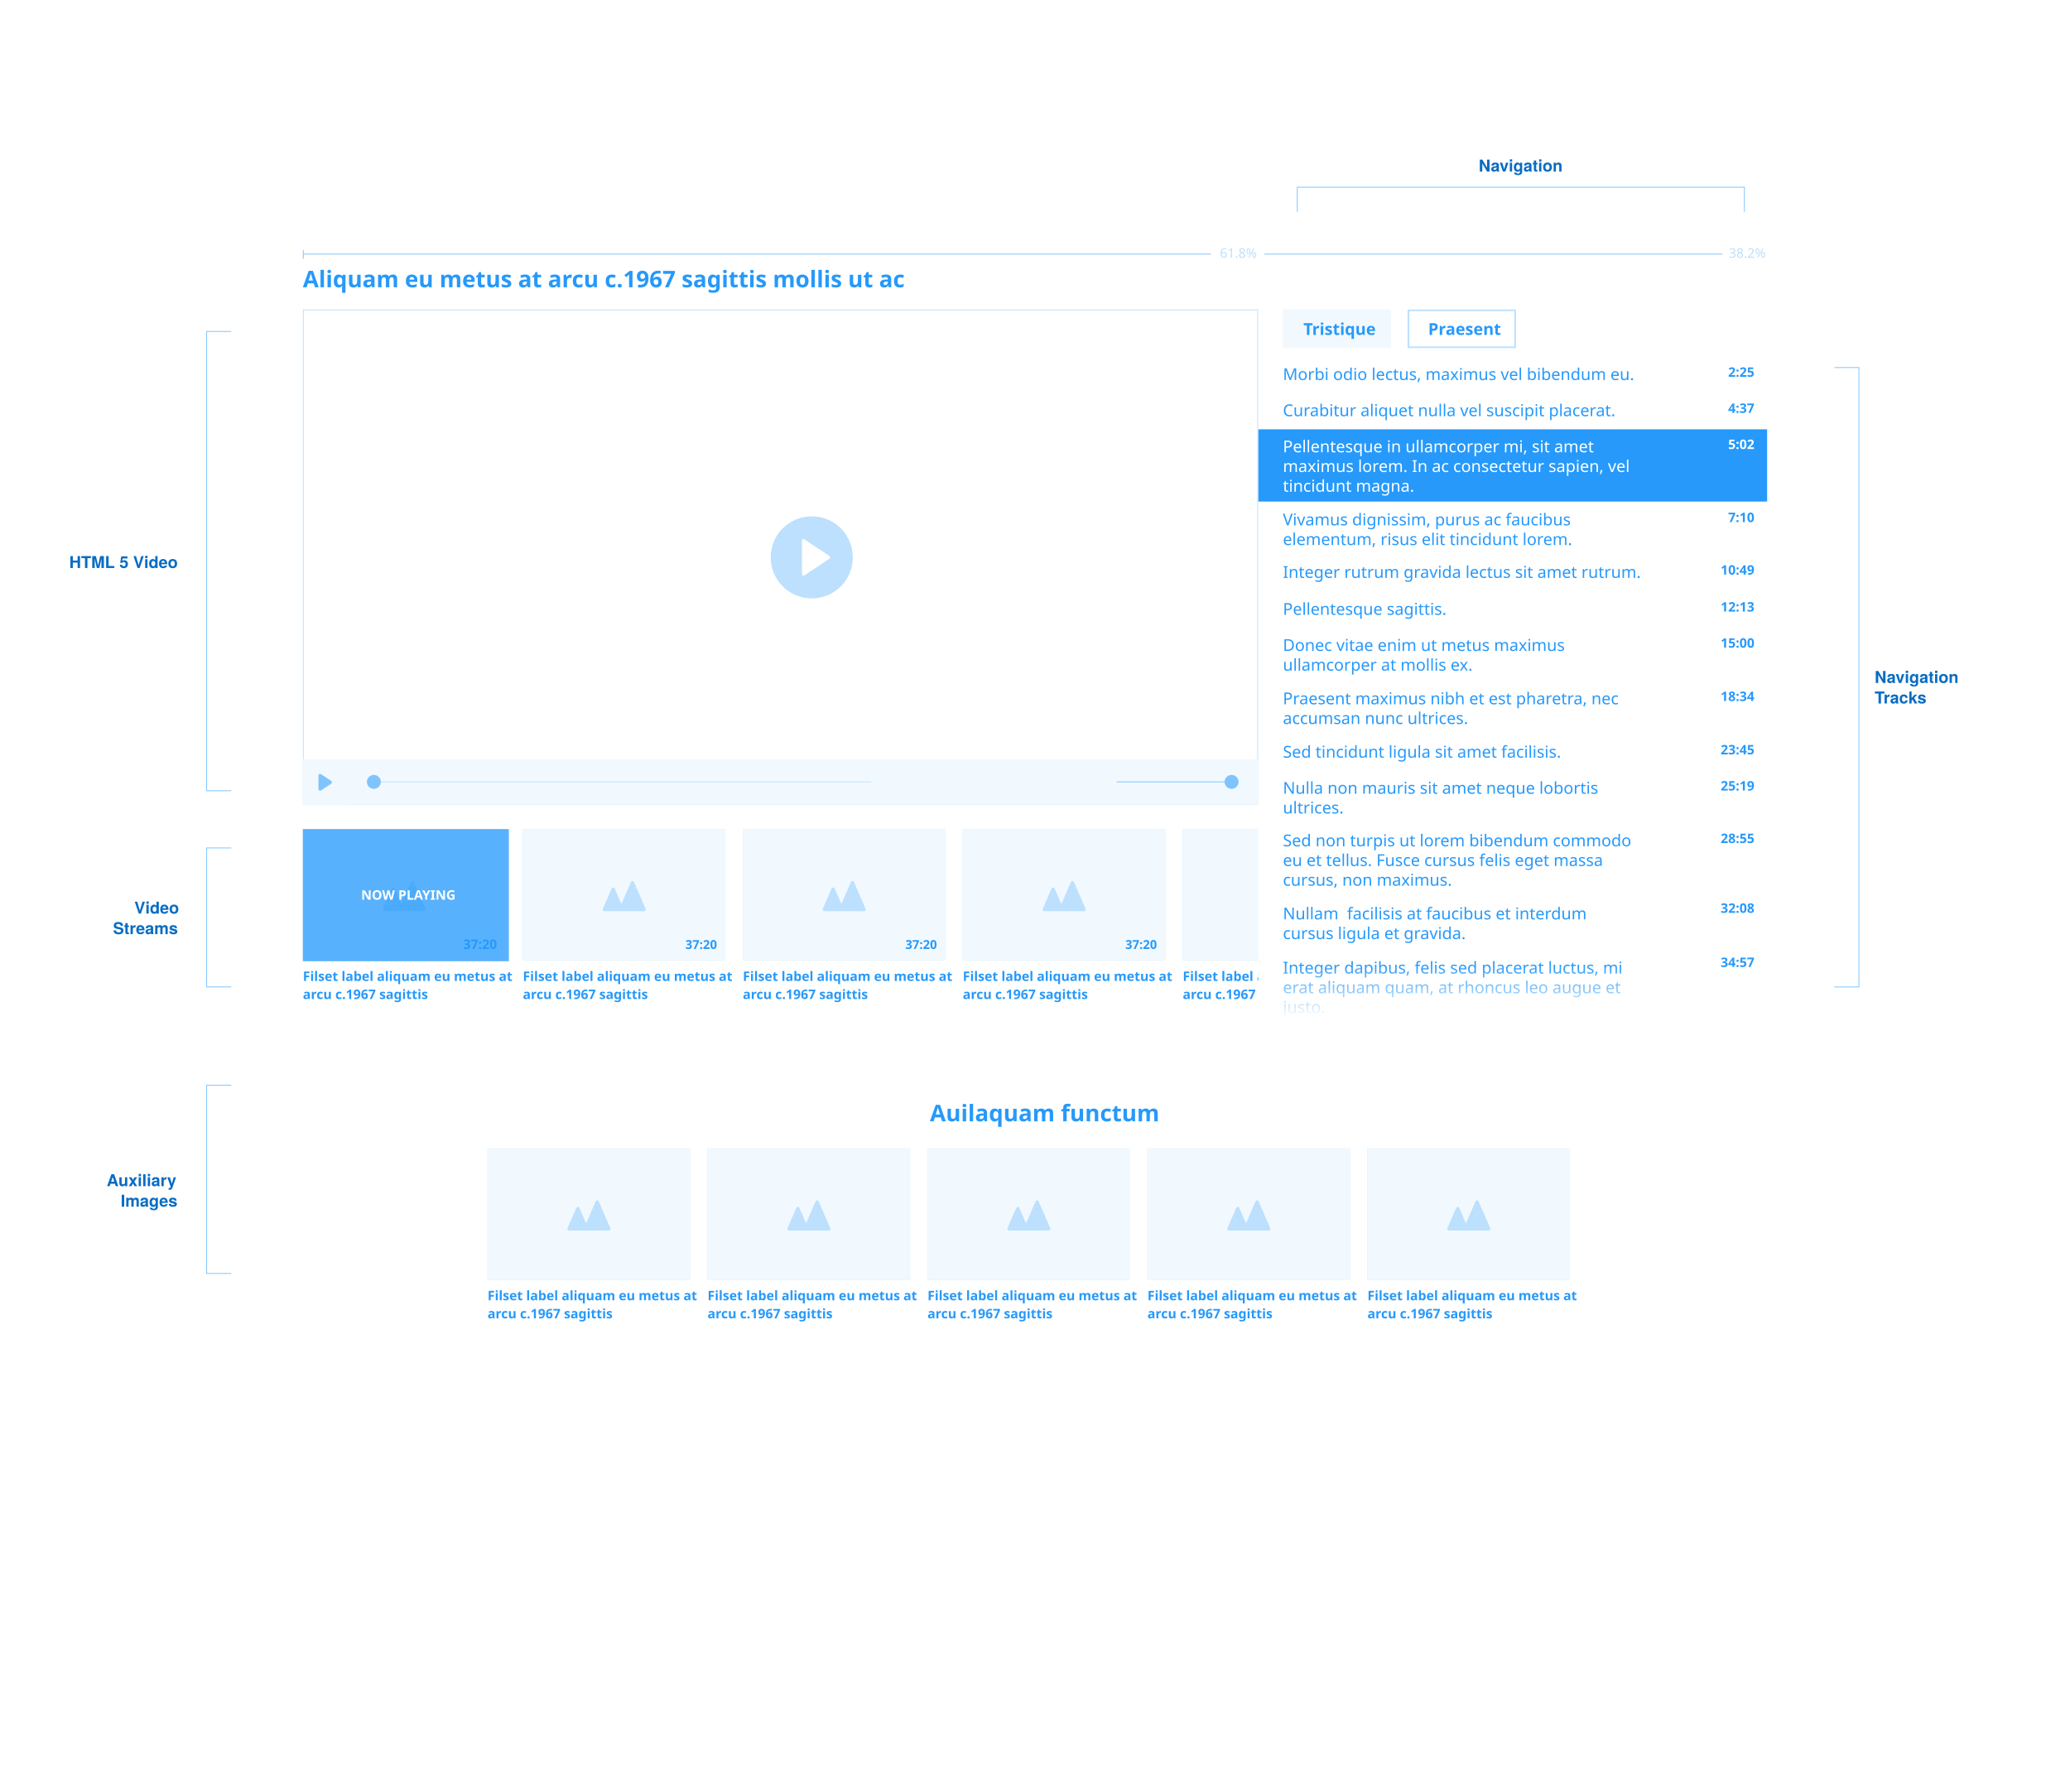
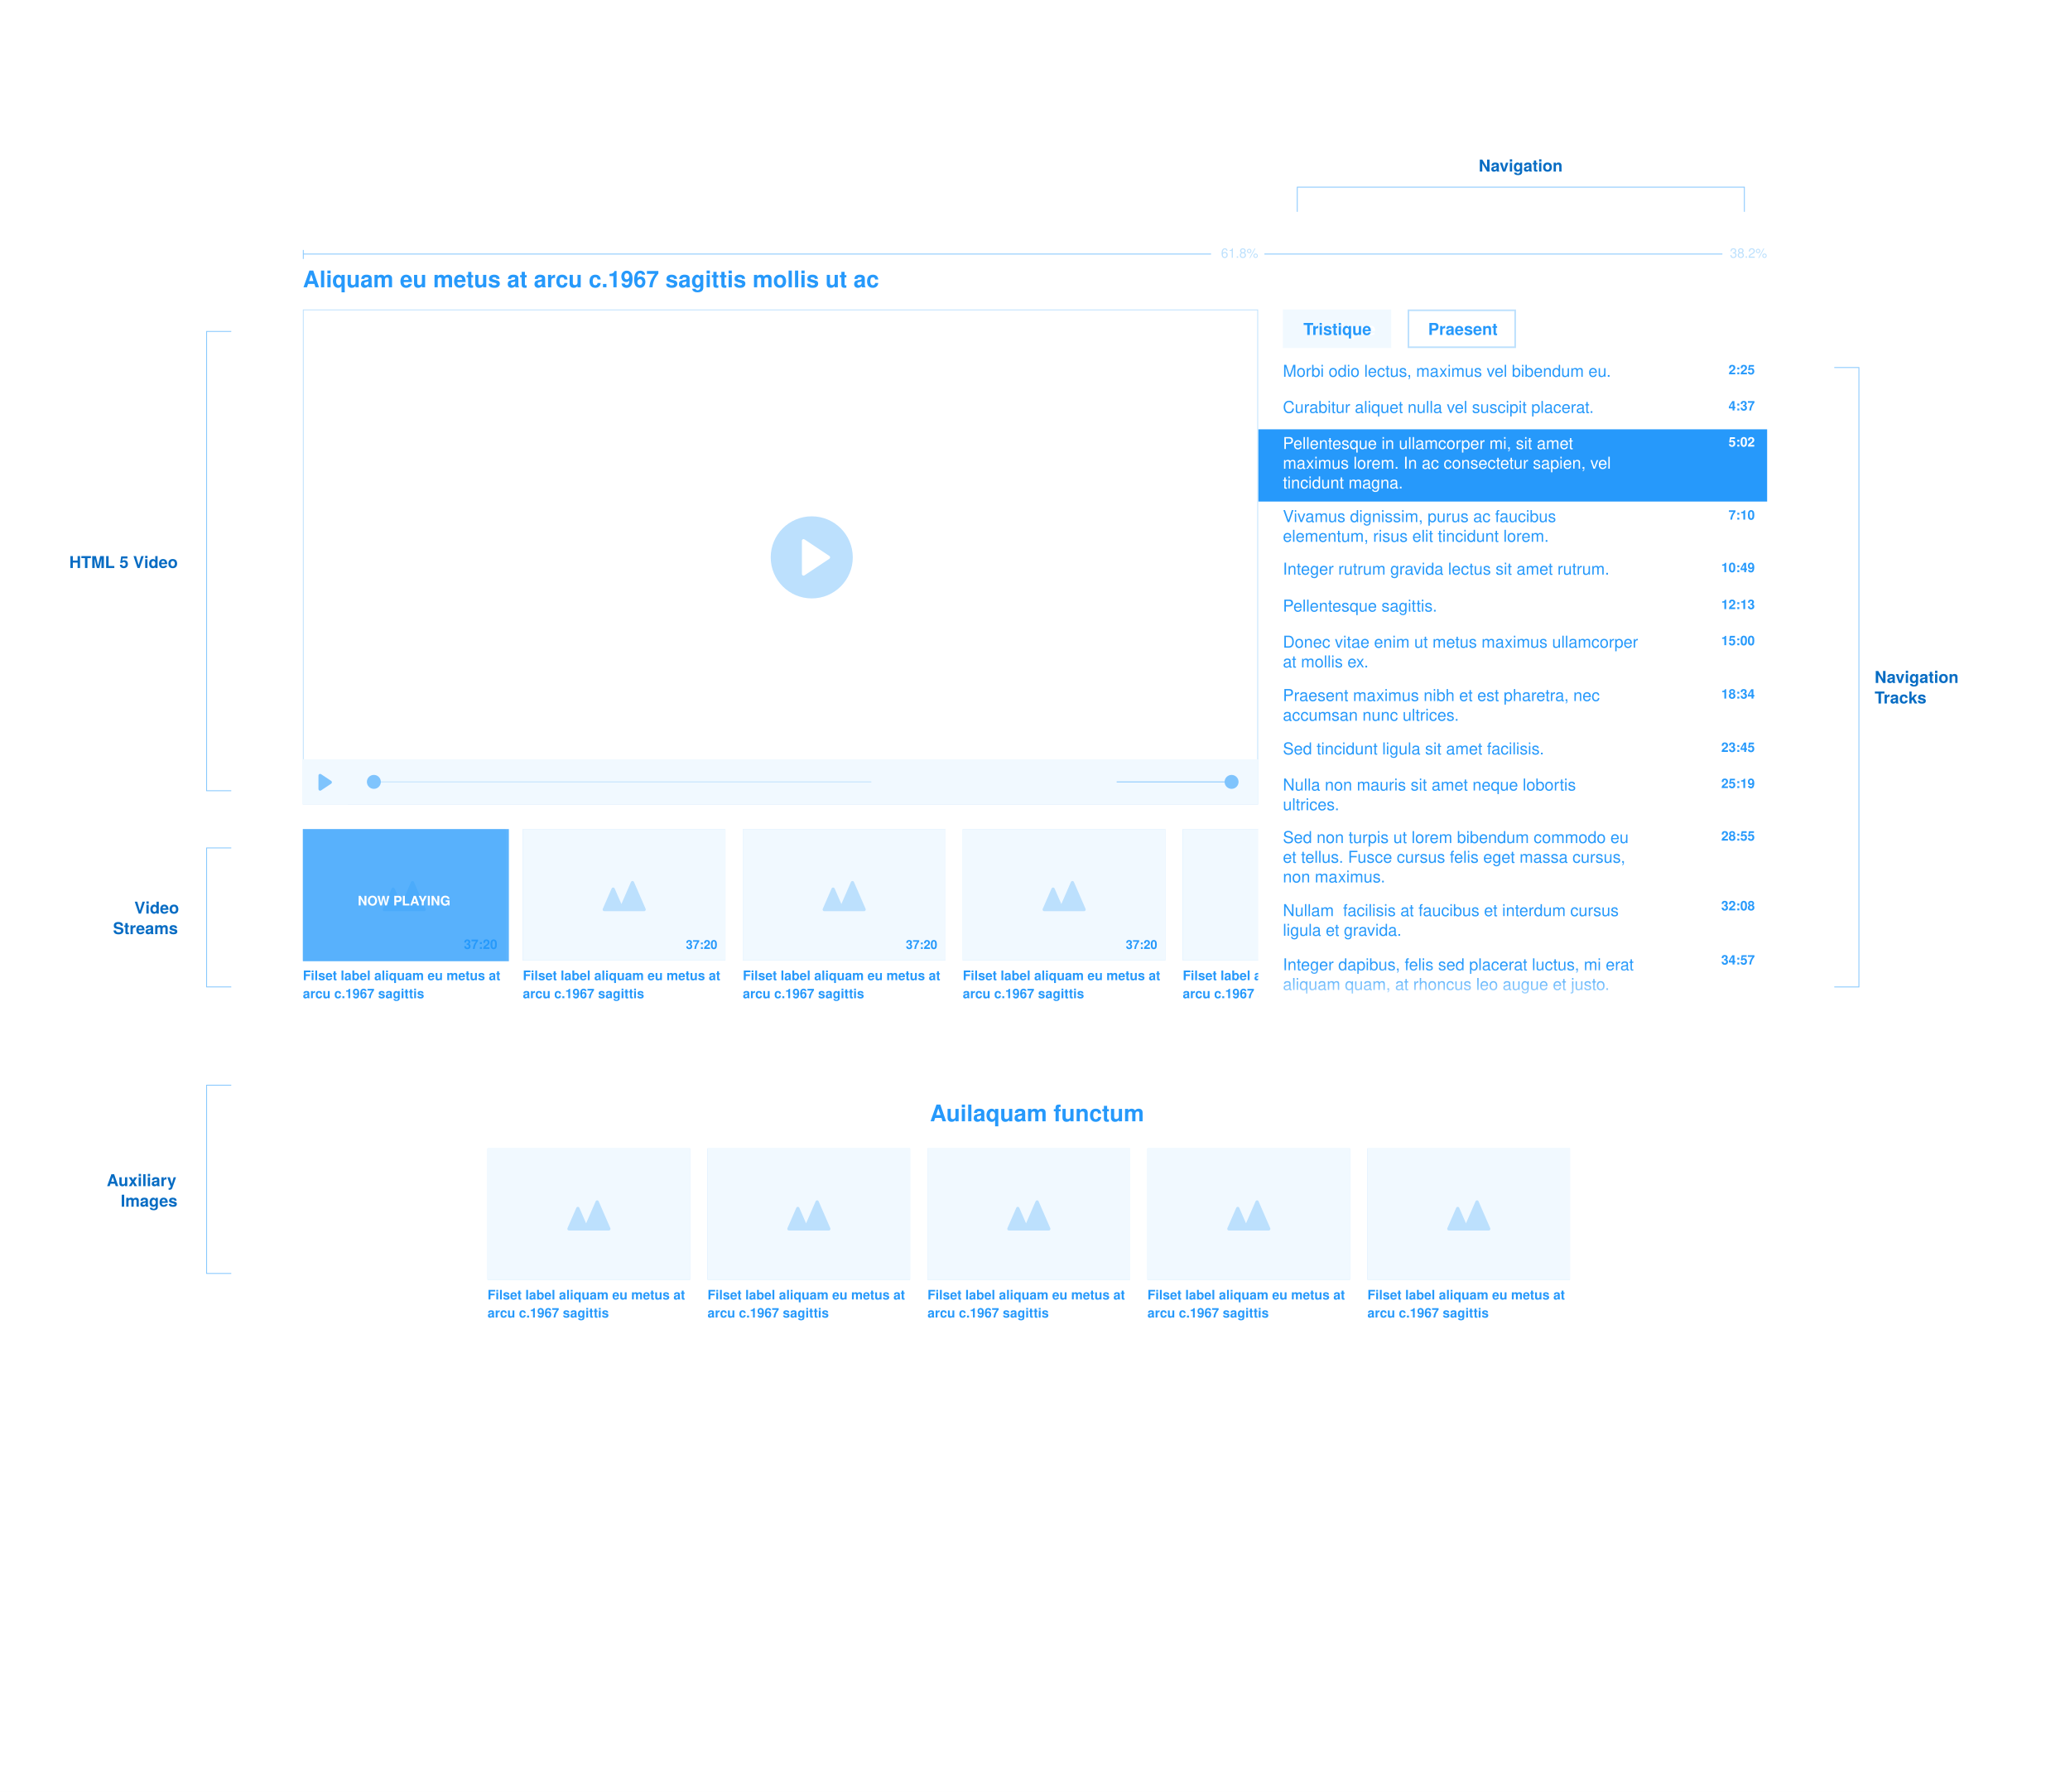
<svg xmlns="http://www.w3.org/2000/svg" width="2522" height="2183" viewBox="0 0 2522 2183">
  <defs>
-     <style>.a,.l,.u,.w{fill:none;}.b{clip-path:url(#e);}.c,.g,.h,.k,.o,.q{fill:#2699fb;}.c{font-size:28px;}.c,.g,.h,.i,.n,.q{font-family:AkkuratPro-Bold, Akkurat Pro;}.c,.g,.h,.i,.n,.q,.z{font-weight:700;}.d{clip-path:url(#a);}.e,.t,.x{fill:#bce0fd;}.f{fill:#f1f9ff;}.g,.i,.x{font-size:16px;}.h{font-size:15px;}.i,.j,.n,.p,.s{fill:#fff;}.l,.t{stroke:#bce0fd;}.l{stroke-width:2px;}.m{fill:rgba(38,153,251,0.75);}.n,.o,.p,.q,.z{font-size:20px;}.o,.p,.x{font-family:AkkuratPro-Regular, Akkurat Pro;}.r{clip-path:url(#b);}.u{stroke:#7fc4fd;}.v{fill:#7fc4fd;}.w{stroke:#707070;}.y{fill:url(#c);}.z{fill:#076cc3;font-family:HelveticaNeue-Bold, Helvetica Neue;}.aa,.ab{stroke:none;}.ab{fill:#bce0fd;}</style>
+     <style>.a,.m,.w,.y{fill:none;}.b{clip-path:url(#e);}.c,.g,.h,.i,.l,.q,.s{fill:#2699fb;}.c{font-size:28px;}.c,.g,.h,.o,.s{font-family:Helvetica-Bold, Helvetica;}.ab,.c,.g,.h,.i,.j,.o,.p,.s{font-weight:700;}.d{clip-path:url(#a);}.e,.v,.z{fill:#bce0fd;}.f{fill:#f1f9ff;}.g,.j,.o,.z{font-size:16px;}.h,.i{font-size:15px;}.i,.j,.p{font-family:AkkuratPro-Bold, Akkurat Pro;}.j,.k,.o,.p,.r,.u{fill:#fff;}.m,.v{stroke:#bce0fd;}.m{stroke-width:2px;}.n{fill:rgba(38,153,251,0.75);}.ab,.p,.q,.r,.s{font-size:20px;}.q,.r,.z{font-family:Helvetica;}.t{clip-path:url(#b);}.w{stroke:#7fc4fd;}.x{fill:#7fc4fd;}.y{stroke:#707070;}.aa{fill:url(#c);}.ab{fill:#076cc3;font-family:HelveticaNeue-Bold, Helvetica Neue;}.ac,.ad{stroke:none;}.ad{fill:#bce0fd;}</style>
    <clipPath id="a">
      <rect class="a" width="1608" height="211" />
    </clipPath>
    <clipPath id="b">
-       <rect class="a" width="1327" height="211" />
+       <rect class="a" width="1335" height="211" />
    </clipPath>
    <linearGradient id="c" y1="0.572" x2="1" y2="0.572" gradientUnits="objectBoundingBox">
      <stop offset="0" stop-color="#fff" stop-opacity="0" />
      <stop offset="1" stop-color="#fff" />
    </linearGradient>
    <clipPath id="e">
      <rect width="2522" height="2183" />
    </clipPath>
  </defs>
  <g id="d" class="b">
-     <rect class="j" width="2522" height="2183" />
-     <g transform="translate(369 323)">
-       <text class="c" transform="translate(0 27)">
+     <rect class="k" width="2522" height="2183" />
+     <g transform="translate(369 328)">
+       <text class="c" transform="translate(0 22)">
        <tspan x="0" y="0">Aliquam eu metus at arcu c.1967 sagittis mollis ut ac</tspan>
      </text>
-       <g class="d" transform="translate(0 687)">
+       <g class="d" transform="translate(0 682)">
        <g transform="translate(-95 -745)">
          <g transform="translate(95 745)">
            <g transform="translate(-95 -956)">
              <rect class="e" width="246.727" height="160" transform="translate(95 956)" />
              <g transform="translate(95 956)">
                <path class="f" d="M247,160H0V0H247V160ZM110.033,71.2a1.974,1.974,0,0,0-1.834,1.2L97.385,97.225a2,2,0,0,0,1.833,2.8h48.568a2,2,0,0,0,1.835-2.8L135.41,64.458a2,2,0,0,0-3.67,0L120.1,91.3,111.866,72.4A1.974,1.974,0,0,0,110.033,71.2Z" transform="translate(0)" />
              </g>
            </g>
            <text class="g" transform="translate(237 146)">
-               <tspan x="-41.616" y="0">37:20</tspan>
-             </text>
-             <text class="g" transform="translate(0 170)">
+               <tspan x="-40.922" y="0">37:20</tspan>
+             </text>
+             <text class="g" transform="translate(0 172)">
+               <tspan x="0" y="12">Filset label aliquam eu metus at </tspan>
+               <tspan x="0" y="34">arcu c.1967 sagittis </tspan>
+             </text>
+           </g>
+         </g>
+         <g transform="translate(173 -745)">
+           <g transform="translate(95 745)">
+             <g transform="translate(-95 -956)">
+               <rect class="e" width="246.727" height="160" transform="translate(95 956)" />
+               <g transform="translate(95 956)">
+                 <path class="f" d="M247,160H0V0H247V160ZM110.033,71.2a1.974,1.974,0,0,0-1.834,1.2L97.385,97.225a2,2,0,0,0,1.833,2.8h48.568a2,2,0,0,0,1.835-2.8L135.41,64.458a2,2,0,0,0-3.67,0L120.1,91.3,111.866,72.4A1.974,1.974,0,0,0,110.033,71.2Z" transform="translate(0)" />
+               </g>
+             </g>
+             <text class="h" transform="translate(237 146)">
+               <tspan x="-38.364" y="0">37:20</tspan>
+             </text>
+             <text class="g" transform="translate(0 172)">
+               <tspan x="0" y="12">Filset label aliquam eu metus at </tspan>
+               <tspan x="0" y="34">arcu c.1967 sagittis </tspan>
+             </text>
+           </g>
+         </g>
+         <g transform="translate(441 -745)">
+           <g transform="translate(95 745)">
+             <g transform="translate(-95 -956)">
+               <rect class="e" width="246.727" height="160" transform="translate(95 956)" />
+               <g transform="translate(95 956)">
+                 <path class="f" d="M247,160H0V0H247V160ZM110.033,71.2a1.974,1.974,0,0,0-1.834,1.2L97.385,97.225a2,2,0,0,0,1.833,2.8h48.568a2,2,0,0,0,1.835-2.8L135.41,64.458a2,2,0,0,0-3.67,0L120.1,91.3,111.866,72.4A1.974,1.974,0,0,0,110.033,71.2Z" transform="translate(0)" />
+               </g>
+             </g>
+             <text class="h" transform="translate(237 146)">
+               <tspan x="-38.364" y="0">37:20</tspan>
+             </text>
+             <text class="g" transform="translate(0 172)">
+               <tspan x="0" y="12">Filset label aliquam eu metus at </tspan>
+               <tspan x="0" y="34">arcu c.1967 sagittis </tspan>
+             </text>
+           </g>
+         </g>
+         <g transform="translate(709 -745)">
+           <g transform="translate(95 745)">
+             <g transform="translate(-95 -956)">
+               <rect class="e" width="246.727" height="160" transform="translate(95 956)" />
+               <g transform="translate(95 956)">
+                 <path class="f" d="M247,160H0V0H247V160ZM110.033,71.2a1.974,1.974,0,0,0-1.834,1.2L97.385,97.225a2,2,0,0,0,1.833,2.8h48.568a2,2,0,0,0,1.835-2.8L135.41,64.458a2,2,0,0,0-3.67,0L120.1,91.3,111.866,72.4A1.974,1.974,0,0,0,110.033,71.2Z" transform="translate(0)" />
+               </g>
+             </g>
+             <text class="h" transform="translate(237 146)">
+               <tspan x="-38.364" y="0">37:20</tspan>
+             </text>
+             <text class="g" transform="translate(0 172)">
+               <tspan x="0" y="12">Filset label aliquam eu metus at </tspan>
+               <tspan x="0" y="34">arcu c.1967 sagittis </tspan>
+             </text>
+           </g>
+         </g>
+         <g transform="translate(977 -745)">
+           <g transform="translate(95 745)">
+             <g transform="translate(-95 -956)">
+               <rect class="e" width="246.727" height="160" transform="translate(95 956)" />
+               <g transform="translate(95 956)">
+                 <path class="f" d="M247,160H0V0H247V160ZM110.033,71.2a1.974,1.974,0,0,0-1.834,1.2L97.385,97.225a2,2,0,0,0,1.833,2.8h48.568a2,2,0,0,0,1.835-2.8L135.41,64.458a2,2,0,0,0-3.67,0L120.1,91.3,111.866,72.4A1.974,1.974,0,0,0,110.033,71.2Z" transform="translate(0)" />
+               </g>
+             </g>
+             <text class="i" transform="translate(187 131)">
+               <tspan x="-39.015" y="15">37:20</tspan>
+             </text>
+             <text class="g" transform="translate(0 172)">
+               <tspan x="0" y="12">Filset label aliquam eu metus at </tspan>
+               <tspan x="0" y="34">arcu c.1967 sagittis </tspan>
+             </text>
+           </g>
+         </g>
+         <g transform="translate(1245 -745)">
+           <g transform="translate(95 745)">
+             <g transform="translate(-95 -956)">
+               <rect class="e" width="246.727" height="160" transform="translate(95 956)" />
+               <g transform="translate(95 956)">
+                 <path class="f" d="M247,160H0V0H247V160ZM110.033,71.2a1.974,1.974,0,0,0-1.834,1.2L97.385,97.225a2,2,0,0,0,1.833,2.8h48.568a2,2,0,0,0,1.835-2.8L135.41,64.458a2,2,0,0,0-3.67,0L120.1,91.3,111.866,72.4A1.974,1.974,0,0,0,110.033,71.2Z" transform="translate(0)" />
+               </g>
+             </g>
+             <text class="i" transform="translate(187 131)">
+               <tspan x="-39.015" y="15">37:20</tspan>
+             </text>
+             <text class="j" transform="translate(0 170)">
              <tspan x="0" y="15">Filset label aliquam eu metus at </tspan>
              <tspan x="0" y="37">arcu c.1967 sagittis </tspan>
            </text>
          </g>
        </g>
-         <g transform="translate(173 -745)">
-           <g transform="translate(95 745)">
-             <g transform="translate(-95 -956)">
-               <rect class="e" width="246.727" height="160" transform="translate(95 956)" />
-               <g transform="translate(95 956)">
-                 <path class="f" d="M247,160H0V0H247V160ZM110.033,71.2a1.974,1.974,0,0,0-1.834,1.2L97.385,97.225a2,2,0,0,0,1.833,2.8h48.568a2,2,0,0,0,1.835-2.8L135.41,64.458a2,2,0,0,0-3.67,0L120.1,91.3,111.866,72.4A1.974,1.974,0,0,0,110.033,71.2Z" transform="translate(0)" />
-               </g>
-             </g>
-             <text class="h" transform="translate(237 146)">
-               <tspan x="-39.015" y="0">37:20</tspan>
-             </text>
-             <text class="g" transform="translate(0 170)">
-               <tspan x="0" y="15">Filset label aliquam eu metus at </tspan>
-               <tspan x="0" y="37">arcu c.1967 sagittis </tspan>
-             </text>
-           </g>
-         </g>
-         <g transform="translate(441 -745)">
-           <g transform="translate(95 745)">
-             <g transform="translate(-95 -956)">
-               <rect class="e" width="246.727" height="160" transform="translate(95 956)" />
-               <g transform="translate(95 956)">
-                 <path class="f" d="M247,160H0V0H247V160ZM110.033,71.2a1.974,1.974,0,0,0-1.834,1.2L97.385,97.225a2,2,0,0,0,1.833,2.8h48.568a2,2,0,0,0,1.835-2.8L135.41,64.458a2,2,0,0,0-3.67,0L120.1,91.3,111.866,72.4A1.974,1.974,0,0,0,110.033,71.2Z" transform="translate(0)" />
-               </g>
-             </g>
-             <text class="h" transform="translate(237 146)">
-               <tspan x="-39.015" y="0">37:20</tspan>
-             </text>
-             <text class="g" transform="translate(0 170)">
-               <tspan x="0" y="15">Filset label aliquam eu metus at </tspan>
-               <tspan x="0" y="37">arcu c.1967 sagittis </tspan>
-             </text>
-           </g>
-         </g>
-         <g transform="translate(709 -745)">
-           <g transform="translate(95 745)">
-             <g transform="translate(-95 -956)">
-               <rect class="e" width="246.727" height="160" transform="translate(95 956)" />
-               <g transform="translate(95 956)">
-                 <path class="f" d="M247,160H0V0H247V160ZM110.033,71.2a1.974,1.974,0,0,0-1.834,1.2L97.385,97.225a2,2,0,0,0,1.833,2.8h48.568a2,2,0,0,0,1.835-2.8L135.41,64.458a2,2,0,0,0-3.67,0L120.1,91.3,111.866,72.4A1.974,1.974,0,0,0,110.033,71.2Z" transform="translate(0)" />
-               </g>
-             </g>
-             <text class="h" transform="translate(237 146)">
-               <tspan x="-39.015" y="0">37:20</tspan>
-             </text>
-             <text class="g" transform="translate(0 170)">
-               <tspan x="0" y="15">Filset label aliquam eu metus at </tspan>
-               <tspan x="0" y="37">arcu c.1967 sagittis </tspan>
-             </text>
-           </g>
-         </g>
-         <g transform="translate(977 -745)">
-           <g transform="translate(95 745)">
-             <g transform="translate(-95 -956)">
-               <rect class="e" width="246.727" height="160" transform="translate(95 956)" />
-               <g transform="translate(95 956)">
-                 <path class="f" d="M247,160H0V0H247V160ZM110.033,71.2a1.974,1.974,0,0,0-1.834,1.2L97.385,97.225a2,2,0,0,0,1.833,2.8h48.568a2,2,0,0,0,1.835-2.8L135.41,64.458a2,2,0,0,0-3.67,0L120.1,91.3,111.866,72.4A1.974,1.974,0,0,0,110.033,71.2Z" transform="translate(0)" />
-               </g>
-             </g>
-             <text class="h" transform="translate(187 131)">
-               <tspan x="-39.015" y="15">37:20</tspan>
-             </text>
-             <text class="g" transform="translate(0 170)">
-               <tspan x="0" y="15">Filset label aliquam eu metus at </tspan>
-               <tspan x="0" y="37">arcu c.1967 sagittis </tspan>
-             </text>
-           </g>
-         </g>
-         <g transform="translate(1245 -745)">
-           <g transform="translate(95 745)">
-             <g transform="translate(-95 -956)">
-               <rect class="e" width="246.727" height="160" transform="translate(95 956)" />
-               <g transform="translate(95 956)">
-                 <path class="f" d="M247,160H0V0H247V160ZM110.033,71.2a1.974,1.974,0,0,0-1.834,1.2L97.385,97.225a2,2,0,0,0,1.833,2.8h48.568a2,2,0,0,0,1.835-2.8L135.41,64.458a2,2,0,0,0-3.67,0L120.1,91.3,111.866,72.4A1.974,1.974,0,0,0,110.033,71.2Z" transform="translate(0)" />
-               </g>
-             </g>
-             <text class="h" transform="translate(187 131)">
-               <tspan x="-39.015" y="15">37:20</tspan>
-             </text>
-             <text class="i" transform="translate(0 170)">
-               <tspan x="0" y="15">Filset label aliquam eu metus at </tspan>
-               <tspan x="0" y="37">arcu c.1967 sagittis </tspan>
-             </text>
-           </g>
-         </g>
      </g>
-       <rect class="j" width="541" height="892" transform="translate(1164 53)" />
-       <rect class="k" width="620" height="88" transform="translate(1164 200)" />
-       <rect class="f" width="132" height="47" transform="translate(1194 54)" />
-       <g class="l" transform="translate(1346 54)">
-         <rect class="aa" width="132" height="47" />
+       <rect class="k" width="541" height="892" transform="translate(1164 48)" />
+       <rect class="l" width="620" height="88" transform="translate(1164 195)" />
+       <rect class="f" width="132" height="47" transform="translate(1194 49)" />
+       <g class="m" transform="translate(1346 49)">
+         <rect class="ac" width="132" height="47" />
        <rect class="a" x="1" y="1" width="130" height="45" />
      </g>
-       <rect class="m" width="251" height="161" transform="translate(0 687)" />
-       <text class="i" transform="translate(123.5 773)">
-         <tspan x="-52.536" y="0">NOW PLAYING</tspan>
-       </text>
-       <text class="n" transform="translate(1219 85)">
+       <rect class="n" width="251" height="161" transform="translate(0 682)" />
+       <text class="o" transform="translate(123.5 775)">
+         <tspan x="-56.598" y="0">NOW PLAYING</tspan>
+       </text>
+       <text class="p" transform="translate(1219 80)">
        <tspan x="0" y="0">Tristique</tspan>
      </text>
-       <text class="o" transform="translate(1194 121)">
-         <tspan x="0" y="19">Morbi odio lectus, maximus vel bibendum eu.</tspan>
-       </text>
-       <text class="g" transform="translate(1335 121)">
-         <tspan x="401.504" y="15">2:25</tspan>
-       </text>
-       <text class="o" transform="translate(1194 165)">
-         <tspan x="0" y="19">Curabitur aliquet nulla vel suscipit placerat. </tspan>
-       </text>
-       <text class="p" transform="translate(1194 209)">
-         <tspan x="0" y="19">Pellentesque in ullamcorper mi, sit amet </tspan>
-         <tspan x="0" y="43">maximus lorem. In ac consectetur sapien, vel </tspan>
-         <tspan x="0" y="67">tincidunt magna.</tspan>
-       </text>
-       <text class="o" transform="translate(1194 298)">
-         <tspan x="0" y="19">Vivamus dignissim, purus ac faucibus </tspan>
-         <tspan x="0" y="43">elementum, risus elit tincidunt lorem.</tspan>
-       </text>
-       <text class="o" transform="translate(1194 362)">
-         <tspan x="0" y="19">Integer rutrum gravida lectus sit amet rutrum. </tspan>
-       </text>
-       <text class="g" transform="translate(1335 165)">
-         <tspan x="401.504" y="15">4:37</tspan>
-       </text>
-       <text class="i" transform="translate(1335 209)">
-         <tspan x="401.504" y="15">5:02</tspan>
-       </text>
-       <text class="g" transform="translate(1335 298)">
-         <tspan x="401.504" y="15">7:10</tspan>
-       </text>
-       <text class="g" transform="translate(1335 362)">
-         <tspan x="392.384" y="15">10:49</tspan>
-       </text>
-       <text class="q" transform="translate(1219 85)">
+       <text class="q" transform="translate(1194 116)">
+         <tspan x="0" y="15">Morbi odio lectus, maximus vel bibendum eu.</tspan>
+       </text>
+       <text class="g" transform="translate(1335 116)">
+         <tspan x="401.977" y="12">2:25</tspan>
+       </text>
+       <text class="q" transform="translate(1194 160)">
+         <tspan x="0" y="15">Curabitur aliquet nulla vel suscipit placerat. </tspan>
+       </text>
+       <text class="r" transform="translate(1194 204)">
+         <tspan x="0" y="15">Pellentesque in ullamcorper mi, sit amet </tspan>
+         <tspan x="0" y="39">maximus lorem. In ac consectetur sapien, vel </tspan>
+         <tspan x="0" y="63">tincidunt magna.</tspan>
+       </text>
+       <text class="q" transform="translate(1194 293)">
+         <tspan x="0" y="15">Vivamus dignissim, purus ac faucibus </tspan>
+         <tspan x="0" y="39">elementum, risus elit tincidunt lorem.</tspan>
+       </text>
+       <text class="q" transform="translate(1194 357)">
+         <tspan x="0" y="15">Integer rutrum gravida lectus sit amet rutrum. </tspan>
+       </text>
+       <text class="g" transform="translate(1335 160)">
+         <tspan x="401.977" y="12">4:37</tspan>
+       </text>
+       <text class="o" transform="translate(1335 204)">
+         <tspan x="401.977" y="12">5:02</tspan>
+       </text>
+       <text class="g" transform="translate(1335 293)">
+         <tspan x="401.977" y="12">7:10</tspan>
+       </text>
+       <text class="g" transform="translate(1335 357)">
+         <tspan x="393.078" y="12">10:49</tspan>
+       </text>
+       <text class="s" transform="translate(1219 80)">
        <tspan x="0" y="0">Tristique</tspan>
      </text>
-       <text class="q" transform="translate(1371 85)">
+       <text class="s" transform="translate(1371 80)">
        <tspan x="0" y="0">Praesent</tspan>
      </text>
-       <text class="o" transform="translate(1194 407)">
-         <tspan x="0" y="19">Pellentesque sagittis.</tspan>
-       </text>
-       <text class="o" transform="translate(1194 451)">
-         <tspan x="0" y="19">Donec vitae enim ut metus maximus </tspan>
-         <tspan x="0" y="43">ullamcorper at mollis ex.</tspan>
-       </text>
-       <text class="o" transform="translate(1194 516)">
-         <tspan x="0" y="19">Praesent maximus nibh et est pharetra, nec </tspan>
-         <tspan x="0" y="43">accumsan nunc ultrices. </tspan>
-       </text>
-       <text class="o" transform="translate(1194 581)">
-         <tspan x="0" y="19">Sed tincidunt ligula sit amet facilisis.</tspan>
-       </text>
-       <text class="o" transform="translate(1194 625)">
-         <tspan x="0" y="19">Nulla non mauris sit amet neque lobortis </tspan>
-         <tspan x="0" y="43">ultrices.</tspan>
-       </text>
-       <text class="o" transform="translate(1194 689)">
-         <tspan x="0" y="19">Sed non turpis ut lorem bibendum commodo </tspan>
-         <tspan x="0" y="43">eu et tellus. Fusce cursus felis eget massa </tspan>
-         <tspan x="0" y="67">cursus, non maximus.</tspan>
-       </text>
-       <text class="o" transform="translate(1194 778)">
-         <tspan x="0" y="19" xml:space="preserve">Nullam  facilisis at faucibus et interdum </tspan>
-         <tspan x="0" y="43">cursus ligula et gravida.</tspan>
-       </text>
-       <text class="o" transform="translate(1194 844)">
-         <tspan x="0" y="19">Integer dapibus, felis sed placerat luctus, mi </tspan>
-         <tspan x="0" y="43">erat aliquam quam, at rhoncus leo augue et </tspan>
-         <tspan x="0" y="67">justo. </tspan>
-       </text>
-       <text class="g" transform="translate(1335 407)">
-         <tspan x="392.384" y="15">12:13</tspan>
-       </text>
-       <text class="g" transform="translate(1335 451)">
-         <tspan x="392.384" y="15">15:00</tspan>
-       </text>
-       <text class="g" transform="translate(1335 516)">
-         <tspan x="392.384" y="15">18:34</tspan>
-       </text>
-       <text class="g" transform="translate(1335 581)">
-         <tspan x="392.384" y="15">23:45</tspan>
-       </text>
-       <text class="g" transform="translate(1335 625)">
-         <tspan x="392.384" y="15">25:19</tspan>
-       </text>
-       <text class="g" transform="translate(1335 689)">
-         <tspan x="392.384" y="15">28:55</tspan>
-       </text>
-       <text class="g" transform="translate(1335 774)">
-         <tspan x="392.384" y="15">32:08</tspan>
-       </text>
-       <text class="g" transform="translate(1335 840)">
-         <tspan x="392.384" y="15">34:57</tspan>
-       </text>
-       <text class="c" transform="translate(764 1043)">
+       <text class="q" transform="translate(1194 402)">
+         <tspan x="0" y="15">Pellentesque sagittis.</tspan>
+       </text>
+       <text class="q" transform="translate(1194 446)">
+         <tspan x="0" y="15">Donec vitae enim ut metus maximus ullamcorper </tspan>
+         <tspan x="0" y="39">at mollis ex.</tspan>
+       </text>
+       <text class="q" transform="translate(1194 511)">
+         <tspan x="0" y="15">Praesent maximus nibh et est pharetra, nec </tspan>
+         <tspan x="0" y="39">accumsan nunc ultrices. </tspan>
+       </text>
+       <text class="q" transform="translate(1194 576)">
+         <tspan x="0" y="15">Sed tincidunt ligula sit amet facilisis.</tspan>
+       </text>
+       <text class="q" transform="translate(1194 620)">
+         <tspan x="0" y="15">Nulla non mauris sit amet neque lobortis </tspan>
+         <tspan x="0" y="39">ultrices.</tspan>
+       </text>
+       <text class="q" transform="translate(1194 684)">
+         <tspan x="0" y="15">Sed non turpis ut lorem bibendum commodo eu </tspan>
+         <tspan x="0" y="39">et tellus. Fusce cursus felis eget massa cursus, </tspan>
+         <tspan x="0" y="63">non maximus.</tspan>
+       </text>
+       <text class="q" transform="translate(1194 773)">
+         <tspan x="0" y="15" xml:space="preserve">Nullam  facilisis at faucibus et interdum cursus </tspan>
+         <tspan x="0" y="39">ligula et gravida.</tspan>
+       </text>
+       <text class="q" transform="translate(1194 839)">
+         <tspan x="0" y="15">Integer dapibus, felis sed placerat luctus, mi erat </tspan>
+         <tspan x="0" y="39">aliquam quam, at rhoncus leo augue et justo. </tspan>
+       </text>
+       <text class="g" transform="translate(1335 402)">
+         <tspan x="393.078" y="12">12:13</tspan>
+       </text>
+       <text class="g" transform="translate(1335 446)">
+         <tspan x="393.078" y="12">15:00</tspan>
+       </text>
+       <text class="g" transform="translate(1335 511)">
+         <tspan x="393.078" y="12">18:34</tspan>
+       </text>
+       <text class="g" transform="translate(1335 576)">
+         <tspan x="393.078" y="12">23:45</tspan>
+       </text>
+       <text class="g" transform="translate(1335 620)">
+         <tspan x="393.078" y="12">25:19</tspan>
+       </text>
+       <text class="g" transform="translate(1335 684)">
+         <tspan x="393.078" y="12">28:55</tspan>
+       </text>
+       <text class="g" transform="translate(1335 769)">
+         <tspan x="393.078" y="12">32:08</tspan>
+       </text>
+       <text class="g" transform="translate(1335 835)">
+         <tspan x="393.078" y="12">34:57</tspan>
+       </text>
+       <text class="c" transform="translate(764 1038)">
        <tspan x="0" y="0">Auilaquam functum</tspan>
      </text>
-       <g class="r" transform="translate(225 1076)">
+       <g class="t" transform="translate(225 1071)">
        <g transform="translate(-293 -1096)">
          <g transform="translate(293 1096)">
            <g transform="translate(-95 -956)">
              <rect class="e" width="246.727" height="160" transform="translate(95 956)" />
              <g transform="translate(95 956)">
                <path class="f" d="M247,160H0V0H247V160ZM110.033,71.2a1.974,1.974,0,0,0-1.834,1.2L97.385,97.225a2,2,0,0,0,1.833,2.8h48.568a2,2,0,0,0,1.835-2.8L135.41,64.458a2,2,0,0,0-3.67,0L120.1,91.3,111.866,72.4A1.974,1.974,0,0,0,110.033,71.2Z" transform="translate(0)" />
              </g>
            </g>
-             <text class="g" transform="translate(0 170)">
-               <tspan x="0" y="15">Filset label aliquam eu metus at </tspan>
-               <tspan x="0" y="37">arcu c.1967 sagittis </tspan>
+             <text class="g" transform="translate(0 172)">
+               <tspan x="0" y="12">Filset label aliquam eu metus at </tspan>
+               <tspan x="0" y="34">arcu c.1967 sagittis </tspan>
            </text>
          </g>
        </g>
        <g transform="translate(-25 -1096)">
          <g transform="translate(293 1096)">
            <g transform="translate(-95 -956)">
              <rect class="e" width="246.727" height="160" transform="translate(95 956)" />
              <g transform="translate(95 956)">
                <path class="f" d="M247,160H0V0H247V160ZM110.033,71.2a1.974,1.974,0,0,0-1.834,1.2L97.385,97.225a2,2,0,0,0,1.833,2.8h48.568a2,2,0,0,0,1.835-2.8L135.41,64.458a2,2,0,0,0-3.67,0L120.1,91.3,111.866,72.4A1.974,1.974,0,0,0,110.033,71.2Z" transform="translate(0)" />
              </g>
            </g>
-             <text class="g" transform="translate(0 170)">
-               <tspan x="0" y="15">Filset label aliquam eu metus at </tspan>
-               <tspan x="0" y="37">arcu c.1967 sagittis </tspan>
+             <text class="g" transform="translate(0 172)">
+               <tspan x="0" y="12">Filset label aliquam eu metus at </tspan>
+               <tspan x="0" y="34">arcu c.1967 sagittis </tspan>
            </text>
          </g>
        </g>
        <g transform="translate(243 -1096)">
          <g transform="translate(293 1096)">
            <g transform="translate(-95 -956)">
              <rect class="e" width="246.727" height="160" transform="translate(95 956)" />
              <g transform="translate(95 956)">
                <path class="f" d="M247,160H0V0H247V160ZM110.033,71.2a1.974,1.974,0,0,0-1.834,1.2L97.385,97.225a2,2,0,0,0,1.833,2.8h48.568a2,2,0,0,0,1.835-2.8L135.41,64.458a2,2,0,0,0-3.67,0L120.1,91.3,111.866,72.4A1.974,1.974,0,0,0,110.033,71.2Z" transform="translate(0)" />
              </g>
            </g>
-             <text class="g" transform="translate(0 170)">
-               <tspan x="0" y="15">Filset label aliquam eu metus at </tspan>
-               <tspan x="0" y="37">arcu c.1967 sagittis </tspan>
+             <text class="g" transform="translate(0 172)">
+               <tspan x="0" y="12">Filset label aliquam eu metus at </tspan>
+               <tspan x="0" y="34">arcu c.1967 sagittis </tspan>
            </text>
          </g>
        </g>
        <g transform="translate(511 -1096)">
          <g transform="translate(293 1096)">
            <g transform="translate(-95 -956)">
              <rect class="e" width="246.727" height="160" transform="translate(95 956)" />
              <g transform="translate(95 956)">
                <path class="f" d="M247,160H0V0H247V160ZM110.033,71.2a1.974,1.974,0,0,0-1.834,1.2L97.385,97.225a2,2,0,0,0,1.833,2.8h48.568a2,2,0,0,0,1.835-2.8L135.41,64.458a2,2,0,0,0-3.67,0L120.1,91.3,111.866,72.4A1.974,1.974,0,0,0,110.033,71.2Z" transform="translate(0)" />
              </g>
            </g>
-             <text class="g" transform="translate(0 170)">
-               <tspan x="0" y="15">Filset label aliquam eu metus at </tspan>
-               <tspan x="0" y="37">arcu c.1967 sagittis </tspan>
+             <text class="g" transform="translate(0 172)">
+               <tspan x="0" y="12">Filset label aliquam eu metus at </tspan>
+               <tspan x="0" y="34">arcu c.1967 sagittis </tspan>
            </text>
          </g>
        </g>
        <g transform="translate(779 -1096)">
          <g transform="translate(293 1096)">
            <g transform="translate(-95 -956)">
              <rect class="e" width="246.727" height="160" transform="translate(95 956)" />
              <g transform="translate(95 956)">
                <path class="f" d="M247,160H0V0H247V160ZM110.033,71.2a1.974,1.974,0,0,0-1.834,1.2L97.385,97.225a2,2,0,0,0,1.833,2.8h48.568a2,2,0,0,0,1.835-2.8L135.41,64.458a2,2,0,0,0-3.67,0L120.1,91.3,111.866,72.4A1.974,1.974,0,0,0,110.033,71.2Z" transform="translate(0)" />
              </g>
            </g>
-             <text class="g" transform="translate(0 170)">
-               <tspan x="0" y="15">Filset label aliquam eu metus at </tspan>
-               <tspan x="0" y="37">arcu c.1967 sagittis </tspan>
+             <text class="g" transform="translate(0 172)">
+               <tspan x="0" y="12">Filset label aliquam eu metus at </tspan>
+               <tspan x="0" y="34">arcu c.1967 sagittis </tspan>
            </text>
          </g>
        </g>
      </g>
-       <g transform="translate(-144 -19)">
-         <g class="s" transform="translate(144 73)">
-           <path class="aa" d="M 1163.337 602.5 L 0.5 602.5 L 0.5 0.5 L 1163.337 0.5 L 1163.337 602.5 Z" />
-           <path class="ab" d="M 1 1 L 1 602 L 1162.837 602 L 1162.837 1 L 1 1 M 0 0 L 1163.837 0 L 1163.837 603 L 0 603 L 0 0 Z" />
+       <g transform="translate(-144 -24)">
+         <g class="u" transform="translate(144 73)">
+           <path class="ac" d="M 1163.337 602.5 L 0.5 602.5 L 0.5 0.5 L 1163.337 0.5 L 1163.337 602.5 Z" />
+           <path class="ad" d="M 1 1 L 1 602 L 1162.837 602 L 1162.837 1 L 1 1 M 0 0 L 1163.837 0 L 1163.837 603 L 0 603 L 0 0 Z" />
        </g>
        <circle class="e" cx="50" cy="50" r="50" transform="translate(714 325)" />
-         <path class="j" d="M22.336,2.5a2,2,0,0,1,3.328,0L45.927,32.891A2,2,0,0,1,44.263,36H3.737a2,2,0,0,1-1.664-3.109Z" transform="translate(788 351) rotate(90)" />
+         <path class="k" d="M22.336,2.5a2,2,0,0,1,3.328,0L45.927,32.891A2,2,0,0,1,44.263,36H3.737a2,2,0,0,1-1.664-3.109Z" transform="translate(788 351) rotate(90)" />
        <rect class="f" width="1164" height="55" transform="translate(144 621)" />
        <rect class="f" width="55" height="55" transform="translate(144 621)" />
-         <path class="t" d="M0,0H606.085" transform="translate(230.5 648.5)" />
+         <path class="v" d="M0,0H606.085" transform="translate(230.5 648.5)" />
        <g transform="translate(-49)">
-           <line class="u" x2="148" transform="translate(1184.5 648.5)" />
-           <circle class="v" cx="8.5" cy="8.5" r="8.5" transform="translate(1316 640)" />
-         </g>
-         <circle class="v" cx="8.5" cy="8.5" r="8.5" transform="translate(222 640)" />
-         <path class="v" d="M10.336,2.5a2,2,0,0,1,3.328,0l8.263,12.394A2,2,0,0,1,20.263,18H3.737a2,2,0,0,1-1.664-3.109Z" transform="translate(181 637) rotate(90)" />
+           <line class="w" x2="148" transform="translate(1184.5 648.5)" />
+           <circle class="x" cx="8.5" cy="8.5" r="8.5" transform="translate(1316 640)" />
+         </g>
+         <circle class="x" cx="8.5" cy="8.5" r="8.5" transform="translate(222 640)" />
+         <path class="x" d="M10.336,2.5a2,2,0,0,1,3.328,0l8.263,12.394A2,2,0,0,1,20.263,18H3.737a2,2,0,0,1-1.664-3.109Z" transform="translate(181 637) rotate(90)" />
      </g>
    </g>
-     <path class="w" d="M9054.881,847.984" transform="translate(-8709 -12)" />
-     <path class="u" d="M8908.757,746.961h-30V916.291h30" transform="translate(-8627 286)" />
-     <path class="u" d="M8908.757,746.961h-30V976.353h30" transform="translate(-8627 575)" />
-     <path class="u" d="M8908.757,746.961h-30v559.532h30" transform="translate(-8627 -343.203)" />
-     <path class="u" d="M8908.757,746.961h-30v754.532h30" transform="translate(11143.571 1949.252) rotate(180)" />
-     <path class="u" d="M8908.757,746.961h-30V1291.7h30" transform="translate(2872.249 -8650.732) rotate(90)" />
-     <line class="u" x1="1106" transform="translate(369.5 309.5)" />
-     <line class="u" x1="558" transform="translate(1540.5 309.5)" />
-     <line class="u" y2="11" transform="translate(369.5 304.5)" />
-     <text class="x" transform="translate(2153 314)">
-       <tspan x="-46.768" y="0">38.2%</tspan>
-     </text>
-     <text class="x" transform="translate(1533 314)">
-       <tspan x="-46.768" y="0">61.8%</tspan>
-     </text>
-     <rect class="y" width="64" height="620" transform="translate(2153 1176) rotate(90)" />
-     <text class="z" transform="translate(217 692)">
+     <path class="y" d="M9054.881,847.984" transform="translate(-8709 -12)" />
+     <path class="w" d="M8908.757,746.961h-30V916.291h30" transform="translate(-8627 286)" />
+     <path class="w" d="M8908.757,746.961h-30V976.353h30" transform="translate(-8627 575)" />
+     <path class="w" d="M8908.757,746.961h-30v559.532h30" transform="translate(-8627 -343.203)" />
+     <path class="w" d="M8908.757,746.961h-30v754.532h30" transform="translate(11143.571 1949.252) rotate(180)" />
+     <path class="w" d="M8908.757,746.961h-30V1291.7h30" transform="translate(2872.249 -8650.732) rotate(90)" />
+     <line class="w" x1="1106" transform="translate(369.5 309.5)" />
+     <line class="w" x1="558" transform="translate(1540.5 309.5)" />
+     <line class="w" y2="11" transform="translate(369.5 304.5)" />
+     <text class="z" transform="translate(2153 314)">
+       <tspan x="-45.367" y="0">38.2%</tspan>
+     </text>
+     <text class="z" transform="translate(1533 314)">
+       <tspan x="-45.367" y="0">61.8%</tspan>
+     </text>
+     <rect class="aa" width="64" height="620" transform="translate(2153 1176) rotate(90)" />
+     <text class="ab" transform="translate(217 692)">
      <tspan x="-132.6" y="0">HTML 5 Video</tspan>
    </text>
-     <text class="z" transform="translate(217 1113)">
+     <text class="ab" transform="translate(217 1113)">
      <tspan x="-53.32" y="0">Video</tspan>
      <tspan x="-79.26" y="25">Streams</tspan>
    </text>
-     <text class="z" transform="translate(1852.5 209)">
+     <text class="ab" transform="translate(1852.5 209)">
      <tspan x="-50.92" y="0">Navigation</tspan>
    </text>
-     <text class="z" transform="translate(2284 832)">
+     <text class="ab" transform="translate(2284 832)">
      <tspan x="0" y="0">Navigation</tspan>
      <tspan x="0" y="25">Tracks</tspan>
    </text>
-     <text class="z" transform="translate(217 1445)">
+     <text class="ab" transform="translate(217 1445)">
      <tspan x="-86.98" y="0">Auxiliary </tspan>
      <tspan x="-69.94" y="25">Images</tspan>
    </text>
  </g>
</svg>
